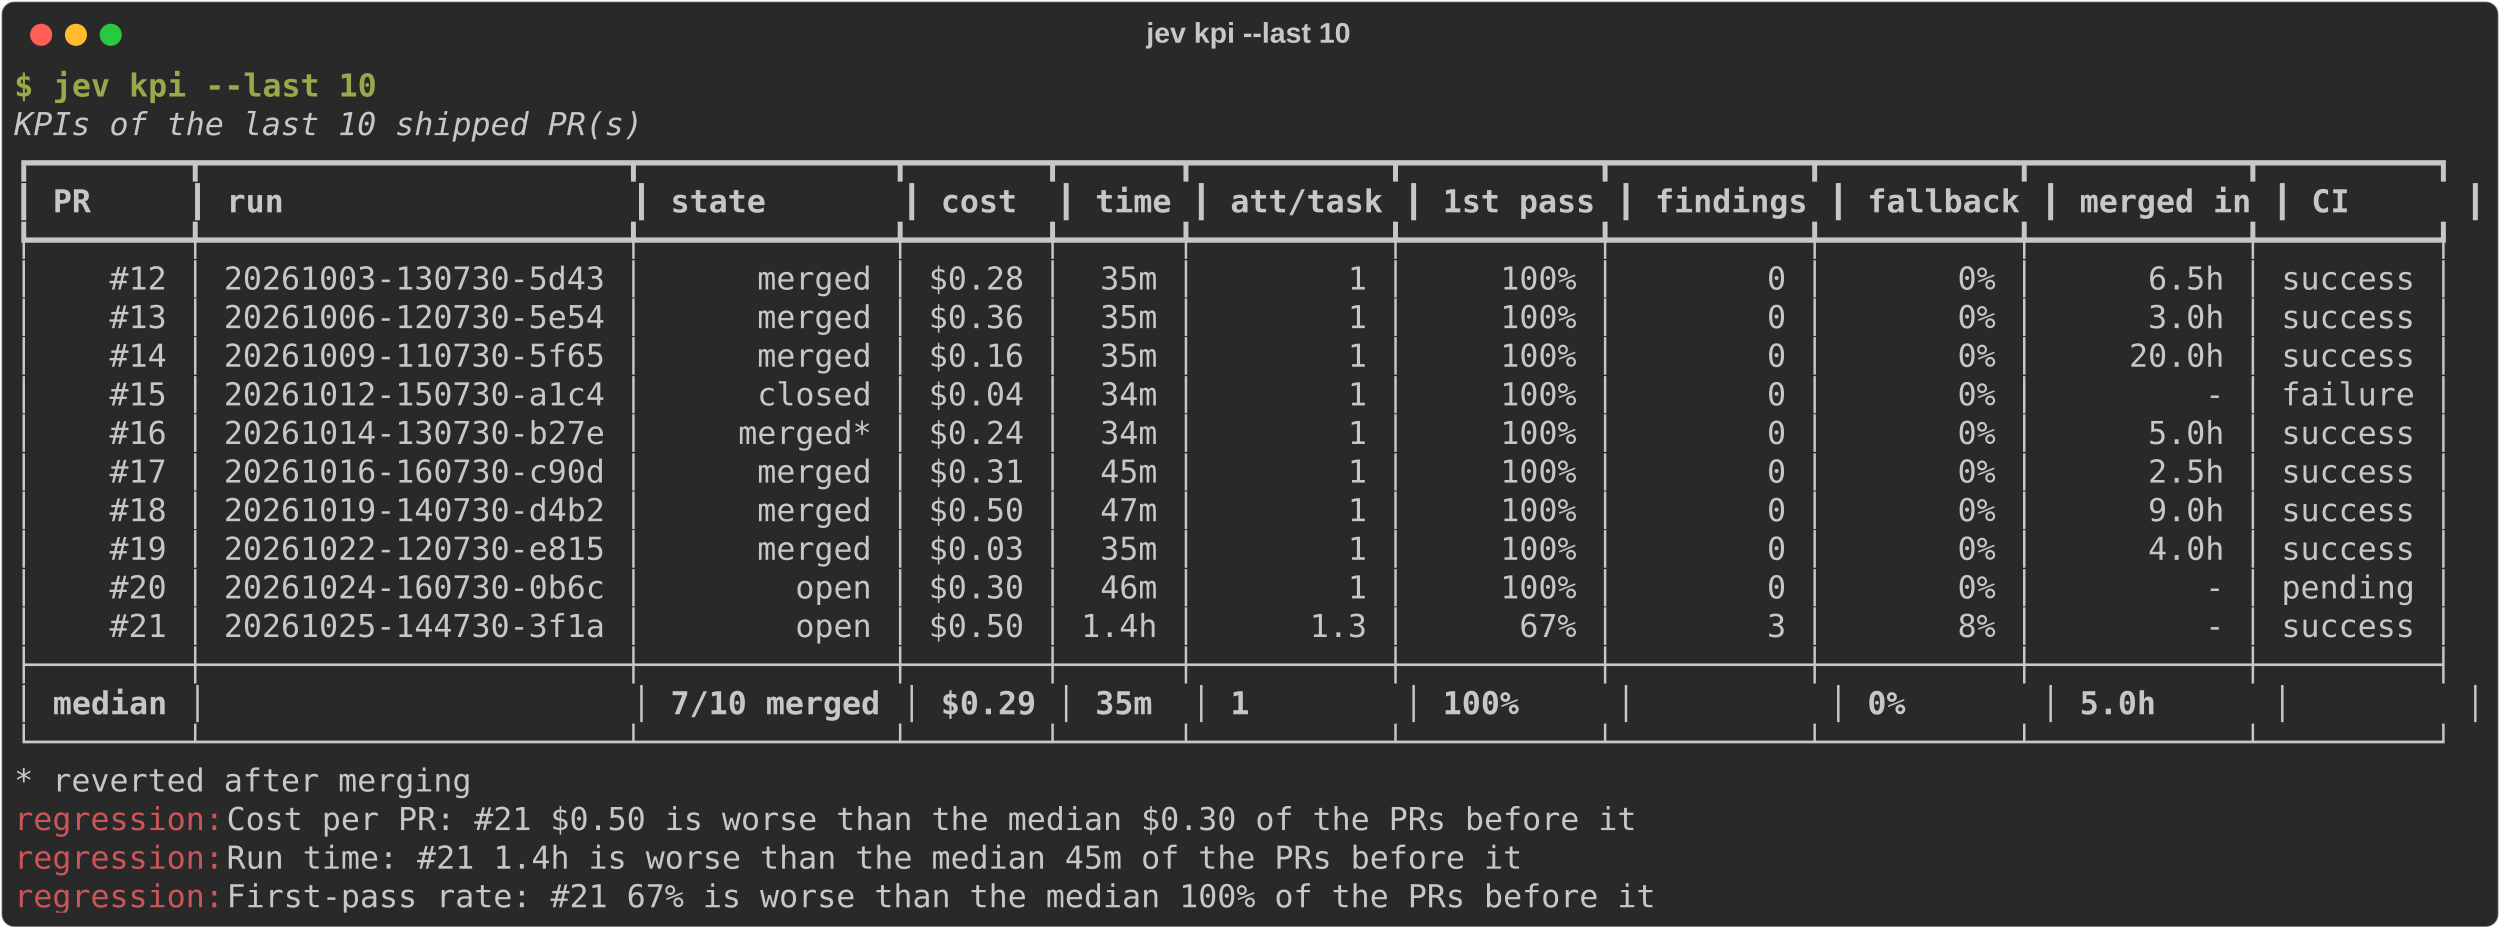
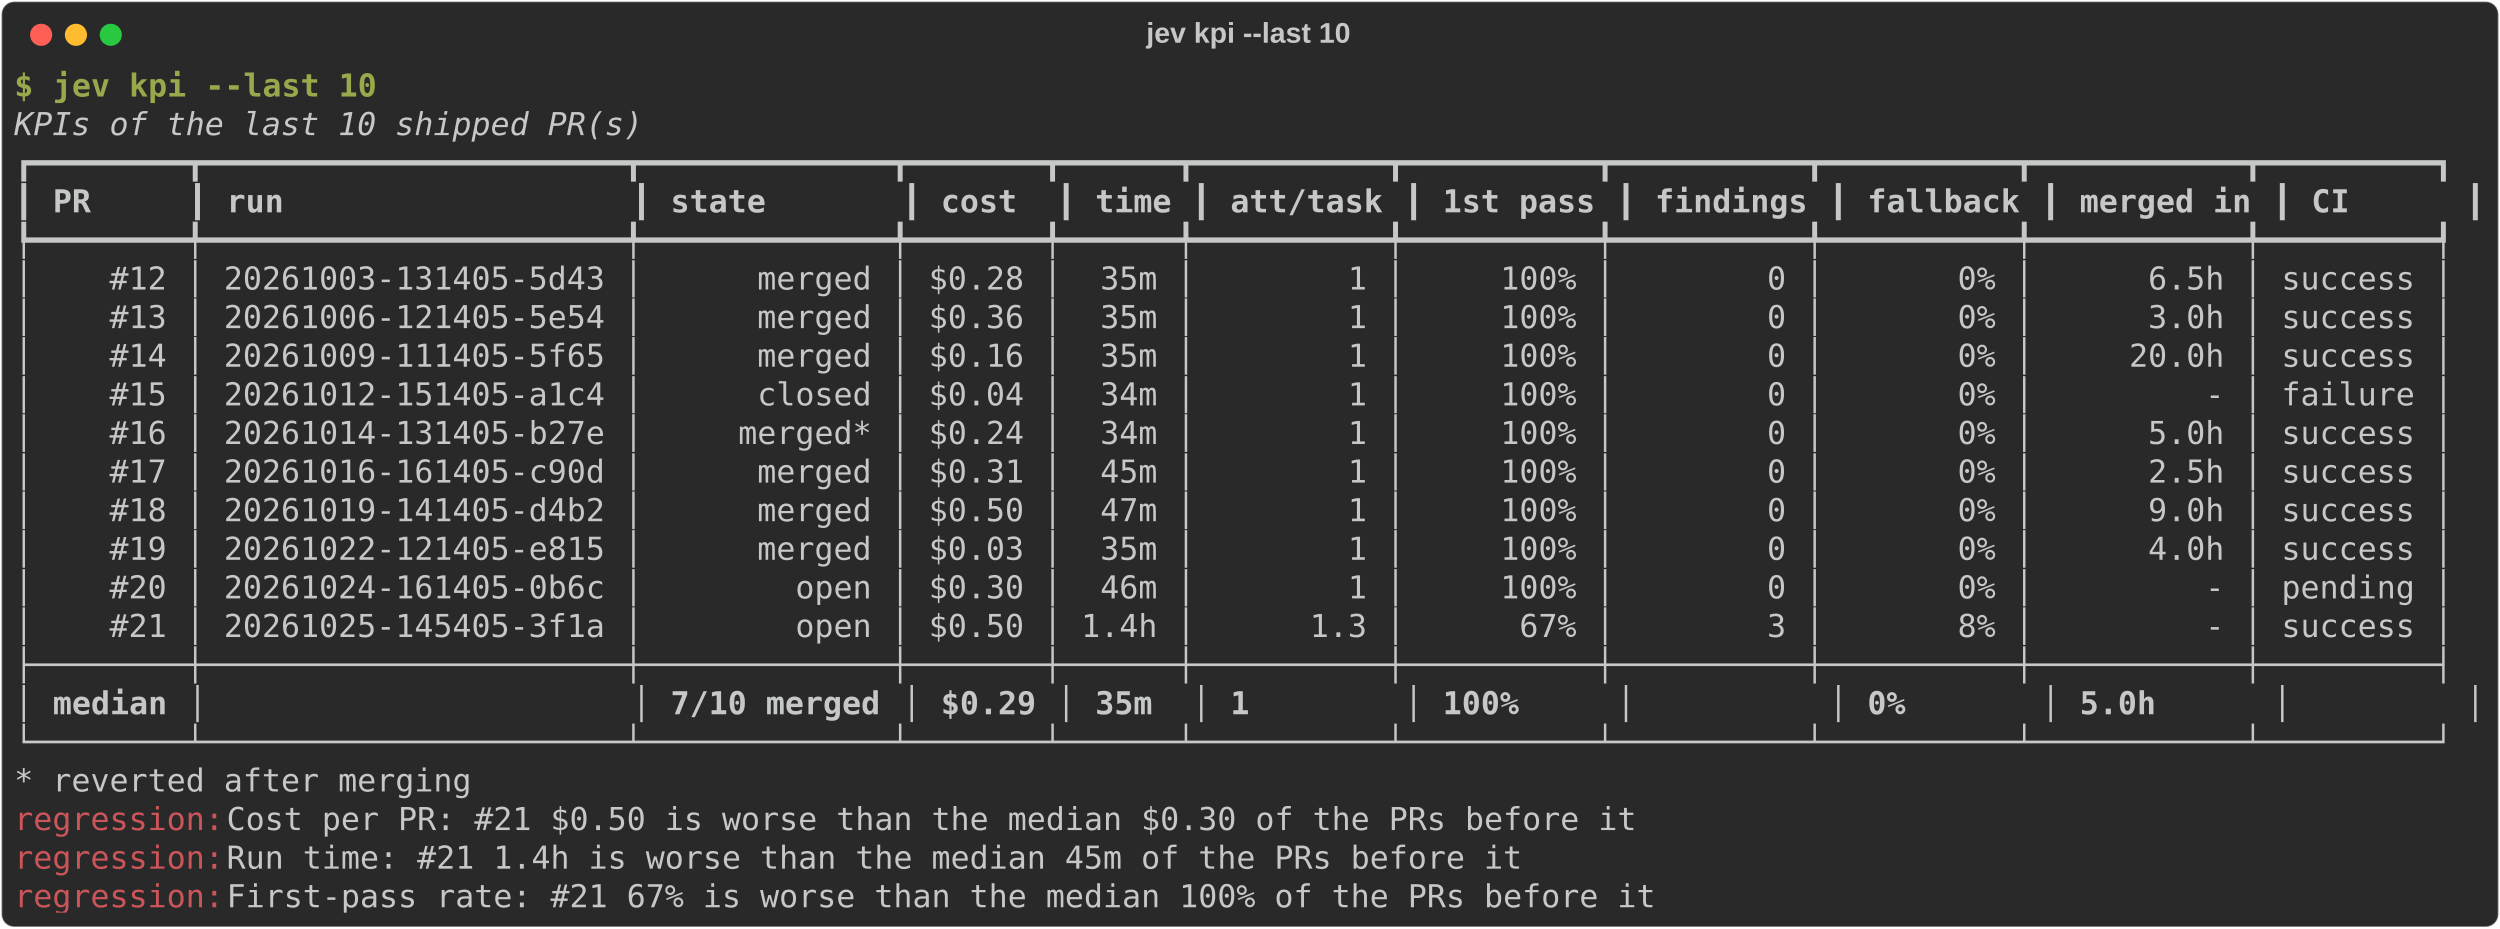
<svg xmlns="http://www.w3.org/2000/svg" class="rich-terminal" viewBox="0 0 1580 586.8">
  <style>

    @font-face {
        font-family: "Fira Code";
        src: local("FiraCode-Regular"),
                url("https://cdnjs.cloudflare.com/ajax/libs/firacode/6.2.0/woff2/FiraCode-Regular.woff2") format("woff2"),
                url("https://cdnjs.cloudflare.com/ajax/libs/firacode/6.2.0/woff/FiraCode-Regular.woff") format("woff");
        font-style: normal;
        font-weight: 400;
    }
    @font-face {
        font-family: "Fira Code";
        src: local("FiraCode-Bold"),
                url("https://cdnjs.cloudflare.com/ajax/libs/firacode/6.2.0/woff2/FiraCode-Bold.woff2") format("woff2"),
                url("https://cdnjs.cloudflare.com/ajax/libs/firacode/6.2.0/woff/FiraCode-Bold.woff") format("woff");
        font-style: bold;
        font-weight: 700;
    }

-     .terminal-2717929664-matrix {
+     .terminal-2713997504-matrix {
        font-family: Fira Code, monospace;
        font-size: 20px;
        line-height: 24.4px;
        font-variant-east-asian: full-width;
    }

-     .terminal-2717929664-title {
+     .terminal-2713997504-title {
        font-size: 18px;
        font-weight: bold;
        font-family: arial;
    }

-     .terminal-2717929664-r1 { fill: #98a84b;font-weight: bold }
- .terminal-2717929664-r2 { fill: #c5c8c6 }
- .terminal-2717929664-r3 { fill: #c5c8c6;font-style: italic; }
- .terminal-2717929664-r4 { fill: #c5c8c6;font-weight: bold }
- .terminal-2717929664-r5 { fill: #cc555a }
+     .terminal-2713997504-r1 { fill: #98a84b;font-weight: bold }
+ .terminal-2713997504-r2 { fill: #c5c8c6 }
+ .terminal-2713997504-r3 { fill: #c5c8c6;font-style: italic; }
+ .terminal-2713997504-r4 { fill: #c5c8c6;font-weight: bold }
+ .terminal-2713997504-r5 { fill: #cc555a }
    </style>
  <defs>
-     <clipPath id="terminal-2717929664-clip-terminal">
+     <clipPath id="terminal-2713997504-clip-terminal">
      <rect x="0" y="0" width="1560.6" height="535.8" />
    </clipPath>
-     <clipPath id="terminal-2717929664-line-0">
+     <clipPath id="terminal-2713997504-line-0">
      <rect x="0" y="1.5" width="1561.6" height="24.65" />
    </clipPath>
-     <clipPath id="terminal-2717929664-line-1">
+     <clipPath id="terminal-2713997504-line-1">
      <rect x="0" y="25.9" width="1561.6" height="24.65" />
    </clipPath>
-     <clipPath id="terminal-2717929664-line-2">
+     <clipPath id="terminal-2713997504-line-2">
      <rect x="0" y="50.3" width="1561.6" height="24.65" />
    </clipPath>
-     <clipPath id="terminal-2717929664-line-3">
+     <clipPath id="terminal-2713997504-line-3">
      <rect x="0" y="74.7" width="1561.6" height="24.65" />
    </clipPath>
-     <clipPath id="terminal-2717929664-line-4">
+     <clipPath id="terminal-2713997504-line-4">
      <rect x="0" y="99.1" width="1561.6" height="24.65" />
    </clipPath>
-     <clipPath id="terminal-2717929664-line-5">
+     <clipPath id="terminal-2713997504-line-5">
      <rect x="0" y="123.5" width="1561.6" height="24.65" />
    </clipPath>
-     <clipPath id="terminal-2717929664-line-6">
+     <clipPath id="terminal-2713997504-line-6">
      <rect x="0" y="147.9" width="1561.6" height="24.65" />
    </clipPath>
-     <clipPath id="terminal-2717929664-line-7">
+     <clipPath id="terminal-2713997504-line-7">
      <rect x="0" y="172.3" width="1561.6" height="24.65" />
    </clipPath>
-     <clipPath id="terminal-2717929664-line-8">
+     <clipPath id="terminal-2713997504-line-8">
      <rect x="0" y="196.7" width="1561.6" height="24.65" />
    </clipPath>
-     <clipPath id="terminal-2717929664-line-9">
+     <clipPath id="terminal-2713997504-line-9">
      <rect x="0" y="221.1" width="1561.6" height="24.65" />
    </clipPath>
-     <clipPath id="terminal-2717929664-line-10">
+     <clipPath id="terminal-2713997504-line-10">
      <rect x="0" y="245.5" width="1561.6" height="24.65" />
    </clipPath>
-     <clipPath id="terminal-2717929664-line-11">
+     <clipPath id="terminal-2713997504-line-11">
      <rect x="0" y="269.9" width="1561.6" height="24.65" />
    </clipPath>
-     <clipPath id="terminal-2717929664-line-12">
+     <clipPath id="terminal-2713997504-line-12">
      <rect x="0" y="294.3" width="1561.6" height="24.65" />
    </clipPath>
-     <clipPath id="terminal-2717929664-line-13">
+     <clipPath id="terminal-2713997504-line-13">
      <rect x="0" y="318.7" width="1561.6" height="24.65" />
    </clipPath>
-     <clipPath id="terminal-2717929664-line-14">
+     <clipPath id="terminal-2713997504-line-14">
      <rect x="0" y="343.1" width="1561.6" height="24.65" />
    </clipPath>
-     <clipPath id="terminal-2717929664-line-15">
+     <clipPath id="terminal-2713997504-line-15">
      <rect x="0" y="367.5" width="1561.6" height="24.65" />
    </clipPath>
-     <clipPath id="terminal-2717929664-line-16">
+     <clipPath id="terminal-2713997504-line-16">
      <rect x="0" y="391.9" width="1561.6" height="24.65" />
    </clipPath>
-     <clipPath id="terminal-2717929664-line-17">
+     <clipPath id="terminal-2713997504-line-17">
      <rect x="0" y="416.3" width="1561.6" height="24.65" />
    </clipPath>
-     <clipPath id="terminal-2717929664-line-18">
+     <clipPath id="terminal-2713997504-line-18">
      <rect x="0" y="440.7" width="1561.6" height="24.65" />
    </clipPath>
-     <clipPath id="terminal-2717929664-line-19">
+     <clipPath id="terminal-2713997504-line-19">
      <rect x="0" y="465.1" width="1561.6" height="24.65" />
    </clipPath>
-     <clipPath id="terminal-2717929664-line-20">
+     <clipPath id="terminal-2713997504-line-20">
      <rect x="0" y="489.5" width="1561.6" height="24.65" />
    </clipPath>
  </defs>
  <rect fill="#292929" stroke="rgba(255,255,255,0.35)" stroke-width="1" x="1" y="1" width="1578" height="584.8" rx="8" />
-   <text class="terminal-2717929664-title" fill="#c5c8c6" text-anchor="middle" x="789" y="27">jev kpi --last 10</text>
+   <text class="terminal-2713997504-title" fill="#c5c8c6" text-anchor="middle" x="789" y="27">jev kpi --last 10</text>
  <g transform="translate(26,22)">
    <circle cx="0" cy="0" r="7" fill="#ff5f57" />
    <circle cx="22" cy="0" r="7" fill="#febc2e" />
    <circle cx="44" cy="0" r="7" fill="#28c840" />
  </g>
-   <g transform="translate(9, 41)" clip-path="url(#terminal-2717929664-clip-terminal)">
-     <g class="terminal-2717929664-matrix">
-       <text class="terminal-2717929664-r1" x="0" y="20" textLength="24.4" clip-path="url(#terminal-2717929664-line-0)">$ </text>
-       <text class="terminal-2717929664-r1" x="24.4" y="20" textLength="207.4" clip-path="url(#terminal-2717929664-line-0)">jev kpi --last 10</text>
-       <text class="terminal-2717929664-r2" x="1561.6" y="20" textLength="12.2" clip-path="url(#terminal-2717929664-line-0)">
- </text>
-       <text class="terminal-2717929664-r3" x="0" y="44.4" textLength="1561.6" clip-path="url(#terminal-2717929664-line-1)">                                               KPIs of the last 10 shipped PR(s)                                                </text>
-       <text class="terminal-2717929664-r2" x="1561.6" y="44.4" textLength="12.2" clip-path="url(#terminal-2717929664-line-1)">
- </text>
-       <text class="terminal-2717929664-r2" x="0" y="68.8" textLength="1561.6" clip-path="url(#terminal-2717929664-line-2)">┏━━━━━━━━┳━━━━━━━━━━━━━━━━━━━━━━┳━━━━━━━━━━━━━┳━━━━━━━┳━━━━━━┳━━━━━━━━━━┳━━━━━━━━━━┳━━━━━━━━━━┳━━━━━━━━━━┳━━━━━━━━━━━┳━━━━━━━━━┓</text>
-       <text class="terminal-2717929664-r2" x="1561.6" y="68.8" textLength="12.2" clip-path="url(#terminal-2717929664-line-2)">
- </text>
-       <text class="terminal-2717929664-r2" x="0" y="93.2" textLength="12.2" clip-path="url(#terminal-2717929664-line-3)">┃</text>
-       <text class="terminal-2717929664-r4" x="24.4" y="93.2" textLength="73.2" clip-path="url(#terminal-2717929664-line-3)">    PR</text>
-       <text class="terminal-2717929664-r2" x="109.8" y="93.2" textLength="12.2" clip-path="url(#terminal-2717929664-line-3)">┃</text>
-       <text class="terminal-2717929664-r4" x="134.2" y="93.2" textLength="244" clip-path="url(#terminal-2717929664-line-3)">run                 </text>
-       <text class="terminal-2717929664-r2" x="390.4" y="93.2" textLength="12.2" clip-path="url(#terminal-2717929664-line-3)">┃</text>
-       <text class="terminal-2717929664-r4" x="414.8" y="93.2" textLength="134.2" clip-path="url(#terminal-2717929664-line-3)">      state</text>
-       <text class="terminal-2717929664-r2" x="561.2" y="93.2" textLength="12.2" clip-path="url(#terminal-2717929664-line-3)">┃</text>
-       <text class="terminal-2717929664-r4" x="585.6" y="93.2" textLength="61" clip-path="url(#terminal-2717929664-line-3)"> cost</text>
-       <text class="terminal-2717929664-r2" x="658.8" y="93.2" textLength="12.2" clip-path="url(#terminal-2717929664-line-3)">┃</text>
-       <text class="terminal-2717929664-r4" x="683.2" y="93.2" textLength="48.8" clip-path="url(#terminal-2717929664-line-3)">time</text>
-       <text class="terminal-2717929664-r2" x="744.2" y="93.2" textLength="12.2" clip-path="url(#terminal-2717929664-line-3)">┃</text>
-       <text class="terminal-2717929664-r4" x="768.6" y="93.2" textLength="97.6" clip-path="url(#terminal-2717929664-line-3)">att/task</text>
-       <text class="terminal-2717929664-r2" x="878.4" y="93.2" textLength="12.2" clip-path="url(#terminal-2717929664-line-3)">┃</text>
-       <text class="terminal-2717929664-r4" x="902.8" y="93.2" textLength="97.6" clip-path="url(#terminal-2717929664-line-3)">1st pass</text>
-       <text class="terminal-2717929664-r2" x="1012.6" y="93.2" textLength="12.2" clip-path="url(#terminal-2717929664-line-3)">┃</text>
-       <text class="terminal-2717929664-r4" x="1037" y="93.2" textLength="97.6" clip-path="url(#terminal-2717929664-line-3)">findings</text>
-       <text class="terminal-2717929664-r2" x="1146.8" y="93.2" textLength="12.2" clip-path="url(#terminal-2717929664-line-3)">┃</text>
-       <text class="terminal-2717929664-r4" x="1171.2" y="93.2" textLength="97.6" clip-path="url(#terminal-2717929664-line-3)">fallback</text>
-       <text class="terminal-2717929664-r2" x="1281" y="93.2" textLength="12.2" clip-path="url(#terminal-2717929664-line-3)">┃</text>
-       <text class="terminal-2717929664-r4" x="1305.4" y="93.2" textLength="109.8" clip-path="url(#terminal-2717929664-line-3)">merged in</text>
-       <text class="terminal-2717929664-r2" x="1427.4" y="93.2" textLength="12.2" clip-path="url(#terminal-2717929664-line-3)">┃</text>
-       <text class="terminal-2717929664-r4" x="1451.8" y="93.2" textLength="85.4" clip-path="url(#terminal-2717929664-line-3)">     CI</text>
-       <text class="terminal-2717929664-r2" x="1549.4" y="93.2" textLength="12.2" clip-path="url(#terminal-2717929664-line-3)">┃</text>
-       <text class="terminal-2717929664-r2" x="1561.6" y="93.2" textLength="12.2" clip-path="url(#terminal-2717929664-line-3)">
- </text>
-       <text class="terminal-2717929664-r2" x="0" y="117.6" textLength="1561.6" clip-path="url(#terminal-2717929664-line-4)">┡━━━━━━━━╇━━━━━━━━━━━━━━━━━━━━━━╇━━━━━━━━━━━━━╇━━━━━━━╇━━━━━━╇━━━━━━━━━━╇━━━━━━━━━━╇━━━━━━━━━━╇━━━━━━━━━━╇━━━━━━━━━━━╇━━━━━━━━━┩</text>
-       <text class="terminal-2717929664-r2" x="1561.6" y="117.6" textLength="12.2" clip-path="url(#terminal-2717929664-line-4)">
- </text>
-       <text class="terminal-2717929664-r2" x="0" y="142" textLength="1561.6" clip-path="url(#terminal-2717929664-line-5)">│    #12 │ 20261003-130730-5d43 │      merged │ $0.28 │  35m │        1 │     100% │        0 │       0% │      6.5h │ success │</text>
-       <text class="terminal-2717929664-r2" x="1561.6" y="142" textLength="12.2" clip-path="url(#terminal-2717929664-line-5)">
- </text>
-       <text class="terminal-2717929664-r2" x="0" y="166.4" textLength="1561.6" clip-path="url(#terminal-2717929664-line-6)">│    #13 │ 20261006-120730-5e54 │      merged │ $0.36 │  35m │        1 │     100% │        0 │       0% │      3.0h │ success │</text>
-       <text class="terminal-2717929664-r2" x="1561.6" y="166.4" textLength="12.2" clip-path="url(#terminal-2717929664-line-6)">
- </text>
-       <text class="terminal-2717929664-r2" x="0" y="190.8" textLength="1561.6" clip-path="url(#terminal-2717929664-line-7)">│    #14 │ 20261009-110730-5f65 │      merged │ $0.16 │  35m │        1 │     100% │        0 │       0% │     20.0h │ success │</text>
-       <text class="terminal-2717929664-r2" x="1561.6" y="190.8" textLength="12.2" clip-path="url(#terminal-2717929664-line-7)">
- </text>
-       <text class="terminal-2717929664-r2" x="0" y="215.2" textLength="1561.6" clip-path="url(#terminal-2717929664-line-8)">│    #15 │ 20261012-150730-a1c4 │      closed │ $0.04 │  34m │        1 │     100% │        0 │       0% │         - │ failure │</text>
-       <text class="terminal-2717929664-r2" x="1561.6" y="215.2" textLength="12.2" clip-path="url(#terminal-2717929664-line-8)">
- </text>
-       <text class="terminal-2717929664-r2" x="0" y="239.6" textLength="1561.6" clip-path="url(#terminal-2717929664-line-9)">│    #16 │ 20261014-130730-b27e │     merged* │ $0.24 │  34m │        1 │     100% │        0 │       0% │      5.0h │ success │</text>
-       <text class="terminal-2717929664-r2" x="1561.6" y="239.6" textLength="12.2" clip-path="url(#terminal-2717929664-line-9)">
- </text>
-       <text class="terminal-2717929664-r2" x="0" y="264" textLength="1561.6" clip-path="url(#terminal-2717929664-line-10)">│    #17 │ 20261016-160730-c90d │      merged │ $0.31 │  45m │        1 │     100% │        0 │       0% │      2.5h │ success │</text>
-       <text class="terminal-2717929664-r2" x="1561.6" y="264" textLength="12.2" clip-path="url(#terminal-2717929664-line-10)">
- </text>
-       <text class="terminal-2717929664-r2" x="0" y="288.4" textLength="1561.6" clip-path="url(#terminal-2717929664-line-11)">│    #18 │ 20261019-140730-d4b2 │      merged │ $0.50 │  47m │        1 │     100% │        0 │       0% │      9.0h │ success │</text>
-       <text class="terminal-2717929664-r2" x="1561.6" y="288.4" textLength="12.2" clip-path="url(#terminal-2717929664-line-11)">
- </text>
-       <text class="terminal-2717929664-r2" x="0" y="312.8" textLength="1561.6" clip-path="url(#terminal-2717929664-line-12)">│    #19 │ 20261022-120730-e815 │      merged │ $0.03 │  35m │        1 │     100% │        0 │       0% │      4.0h │ success │</text>
-       <text class="terminal-2717929664-r2" x="1561.6" y="312.8" textLength="12.2" clip-path="url(#terminal-2717929664-line-12)">
- </text>
-       <text class="terminal-2717929664-r2" x="0" y="337.2" textLength="1561.6" clip-path="url(#terminal-2717929664-line-13)">│    #20 │ 20261024-160730-0b6c │        open │ $0.30 │  46m │        1 │     100% │        0 │       0% │         - │ pending │</text>
-       <text class="terminal-2717929664-r2" x="1561.6" y="337.2" textLength="12.2" clip-path="url(#terminal-2717929664-line-13)">
- </text>
-       <text class="terminal-2717929664-r2" x="0" y="361.6" textLength="1561.6" clip-path="url(#terminal-2717929664-line-14)">│    #21 │ 20261025-144730-3f1a │        open │ $0.50 │ 1.4h │      1.3 │      67% │        3 │       8% │         - │ success │</text>
-       <text class="terminal-2717929664-r2" x="1561.6" y="361.6" textLength="12.2" clip-path="url(#terminal-2717929664-line-14)">
- </text>
-       <text class="terminal-2717929664-r2" x="0" y="386" textLength="1561.6" clip-path="url(#terminal-2717929664-line-15)">├────────┼──────────────────────┼─────────────┼───────┼──────┼──────────┼──────────┼──────────┼──────────┼───────────┼─────────┤</text>
-       <text class="terminal-2717929664-r2" x="1561.6" y="386" textLength="12.2" clip-path="url(#terminal-2717929664-line-15)">
- </text>
-       <text class="terminal-2717929664-r2" x="0" y="410.4" textLength="12.2" clip-path="url(#terminal-2717929664-line-16)">│</text>
-       <text class="terminal-2717929664-r4" x="24.4" y="410.4" textLength="73.2" clip-path="url(#terminal-2717929664-line-16)">median</text>
-       <text class="terminal-2717929664-r2" x="109.8" y="410.4" textLength="12.2" clip-path="url(#terminal-2717929664-line-16)">│</text>
-       <text class="terminal-2717929664-r2" x="390.4" y="410.4" textLength="12.2" clip-path="url(#terminal-2717929664-line-16)">│</text>
-       <text class="terminal-2717929664-r4" x="414.8" y="410.4" textLength="134.2" clip-path="url(#terminal-2717929664-line-16)">7/10 merged</text>
-       <text class="terminal-2717929664-r2" x="561.2" y="410.4" textLength="12.2" clip-path="url(#terminal-2717929664-line-16)">│</text>
-       <text class="terminal-2717929664-r4" x="585.6" y="410.4" textLength="61" clip-path="url(#terminal-2717929664-line-16)">$0.29</text>
-       <text class="terminal-2717929664-r2" x="658.8" y="410.4" textLength="12.2" clip-path="url(#terminal-2717929664-line-16)">│</text>
-       <text class="terminal-2717929664-r4" x="683.2" y="410.4" textLength="48.8" clip-path="url(#terminal-2717929664-line-16)"> 35m</text>
-       <text class="terminal-2717929664-r2" x="744.2" y="410.4" textLength="12.2" clip-path="url(#terminal-2717929664-line-16)">│</text>
-       <text class="terminal-2717929664-r4" x="768.6" y="410.4" textLength="97.6" clip-path="url(#terminal-2717929664-line-16)">       1</text>
-       <text class="terminal-2717929664-r2" x="878.4" y="410.4" textLength="12.2" clip-path="url(#terminal-2717929664-line-16)">│</text>
-       <text class="terminal-2717929664-r4" x="902.8" y="410.4" textLength="97.6" clip-path="url(#terminal-2717929664-line-16)">    100%</text>
-       <text class="terminal-2717929664-r2" x="1012.6" y="410.4" textLength="12.2" clip-path="url(#terminal-2717929664-line-16)">│</text>
-       <text class="terminal-2717929664-r2" x="1146.8" y="410.4" textLength="12.2" clip-path="url(#terminal-2717929664-line-16)">│</text>
-       <text class="terminal-2717929664-r4" x="1171.2" y="410.4" textLength="97.6" clip-path="url(#terminal-2717929664-line-16)">      0%</text>
-       <text class="terminal-2717929664-r2" x="1281" y="410.4" textLength="12.2" clip-path="url(#terminal-2717929664-line-16)">│</text>
-       <text class="terminal-2717929664-r4" x="1305.4" y="410.4" textLength="109.8" clip-path="url(#terminal-2717929664-line-16)">     5.0h</text>
-       <text class="terminal-2717929664-r2" x="1427.4" y="410.4" textLength="12.2" clip-path="url(#terminal-2717929664-line-16)">│</text>
-       <text class="terminal-2717929664-r2" x="1549.4" y="410.4" textLength="12.2" clip-path="url(#terminal-2717929664-line-16)">│</text>
-       <text class="terminal-2717929664-r2" x="1561.6" y="410.4" textLength="12.2" clip-path="url(#terminal-2717929664-line-16)">
- </text>
-       <text class="terminal-2717929664-r2" x="0" y="434.8" textLength="1561.6" clip-path="url(#terminal-2717929664-line-17)">└────────┴──────────────────────┴─────────────┴───────┴──────┴──────────┴──────────┴──────────┴──────────┴───────────┴─────────┘</text>
-       <text class="terminal-2717929664-r2" x="1561.6" y="434.8" textLength="12.2" clip-path="url(#terminal-2717929664-line-17)">
- </text>
-       <text class="terminal-2717929664-r2" x="0" y="459.2" textLength="292.8" clip-path="url(#terminal-2717929664-line-18)">* reverted after merging</text>
-       <text class="terminal-2717929664-r2" x="1561.6" y="459.2" textLength="12.2" clip-path="url(#terminal-2717929664-line-18)">
- </text>
-       <text class="terminal-2717929664-r5" x="0" y="483.6" textLength="134.2" clip-path="url(#terminal-2717929664-line-19)">regression:</text>
-       <text class="terminal-2717929664-r2" x="134.2" y="483.6" textLength="915" clip-path="url(#terminal-2717929664-line-19)"> Cost per PR: #21 $0.50 is worse than the median $0.30 of the PRs before it</text>
-       <text class="terminal-2717929664-r2" x="1561.6" y="483.6" textLength="12.2" clip-path="url(#terminal-2717929664-line-19)">
- </text>
-       <text class="terminal-2717929664-r5" x="0" y="508" textLength="134.2" clip-path="url(#terminal-2717929664-line-20)">regression:</text>
-       <text class="terminal-2717929664-r2" x="134.2" y="508" textLength="841.8" clip-path="url(#terminal-2717929664-line-20)"> Run time: #21 1.4h is worse than the median 45m of the PRs before it</text>
-       <text class="terminal-2717929664-r2" x="1561.6" y="508" textLength="12.2" clip-path="url(#terminal-2717929664-line-20)">
- </text>
-       <text class="terminal-2717929664-r5" x="0" y="532.4" textLength="134.2" clip-path="url(#terminal-2717929664-line-21)">regression:</text>
-       <text class="terminal-2717929664-r2" x="134.2" y="532.4" textLength="927.2" clip-path="url(#terminal-2717929664-line-21)"> First-pass rate: #21 67% is worse than the median 100% of the PRs before it</text>
-       <text class="terminal-2717929664-r2" x="1561.6" y="532.4" textLength="12.2" clip-path="url(#terminal-2717929664-line-21)">
+   <g transform="translate(9, 41)" clip-path="url(#terminal-2713997504-clip-terminal)">
+     <g class="terminal-2713997504-matrix">
+       <text class="terminal-2713997504-r1" x="0" y="20" textLength="24.4" clip-path="url(#terminal-2713997504-line-0)">$ </text>
+       <text class="terminal-2713997504-r1" x="24.4" y="20" textLength="207.4" clip-path="url(#terminal-2713997504-line-0)">jev kpi --last 10</text>
+       <text class="terminal-2713997504-r2" x="1561.6" y="20" textLength="12.2" clip-path="url(#terminal-2713997504-line-0)">
+ </text>
+       <text class="terminal-2713997504-r3" x="0" y="44.4" textLength="1561.6" clip-path="url(#terminal-2713997504-line-1)">                                               KPIs of the last 10 shipped PR(s)                                                </text>
+       <text class="terminal-2713997504-r2" x="1561.6" y="44.4" textLength="12.2" clip-path="url(#terminal-2713997504-line-1)">
+ </text>
+       <text class="terminal-2713997504-r2" x="0" y="68.8" textLength="1561.6" clip-path="url(#terminal-2713997504-line-2)">┏━━━━━━━━┳━━━━━━━━━━━━━━━━━━━━━━┳━━━━━━━━━━━━━┳━━━━━━━┳━━━━━━┳━━━━━━━━━━┳━━━━━━━━━━┳━━━━━━━━━━┳━━━━━━━━━━┳━━━━━━━━━━━┳━━━━━━━━━┓</text>
+       <text class="terminal-2713997504-r2" x="1561.6" y="68.8" textLength="12.2" clip-path="url(#terminal-2713997504-line-2)">
+ </text>
+       <text class="terminal-2713997504-r2" x="0" y="93.2" textLength="12.2" clip-path="url(#terminal-2713997504-line-3)">┃</text>
+       <text class="terminal-2713997504-r4" x="24.4" y="93.2" textLength="73.2" clip-path="url(#terminal-2713997504-line-3)">    PR</text>
+       <text class="terminal-2713997504-r2" x="109.8" y="93.2" textLength="12.2" clip-path="url(#terminal-2713997504-line-3)">┃</text>
+       <text class="terminal-2713997504-r4" x="134.2" y="93.2" textLength="244" clip-path="url(#terminal-2713997504-line-3)">run                 </text>
+       <text class="terminal-2713997504-r2" x="390.4" y="93.2" textLength="12.2" clip-path="url(#terminal-2713997504-line-3)">┃</text>
+       <text class="terminal-2713997504-r4" x="414.8" y="93.2" textLength="134.2" clip-path="url(#terminal-2713997504-line-3)">      state</text>
+       <text class="terminal-2713997504-r2" x="561.2" y="93.2" textLength="12.2" clip-path="url(#terminal-2713997504-line-3)">┃</text>
+       <text class="terminal-2713997504-r4" x="585.6" y="93.2" textLength="61" clip-path="url(#terminal-2713997504-line-3)"> cost</text>
+       <text class="terminal-2713997504-r2" x="658.8" y="93.2" textLength="12.2" clip-path="url(#terminal-2713997504-line-3)">┃</text>
+       <text class="terminal-2713997504-r4" x="683.2" y="93.2" textLength="48.8" clip-path="url(#terminal-2713997504-line-3)">time</text>
+       <text class="terminal-2713997504-r2" x="744.2" y="93.2" textLength="12.2" clip-path="url(#terminal-2713997504-line-3)">┃</text>
+       <text class="terminal-2713997504-r4" x="768.6" y="93.2" textLength="97.6" clip-path="url(#terminal-2713997504-line-3)">att/task</text>
+       <text class="terminal-2713997504-r2" x="878.4" y="93.2" textLength="12.2" clip-path="url(#terminal-2713997504-line-3)">┃</text>
+       <text class="terminal-2713997504-r4" x="902.8" y="93.2" textLength="97.6" clip-path="url(#terminal-2713997504-line-3)">1st pass</text>
+       <text class="terminal-2713997504-r2" x="1012.6" y="93.2" textLength="12.2" clip-path="url(#terminal-2713997504-line-3)">┃</text>
+       <text class="terminal-2713997504-r4" x="1037" y="93.2" textLength="97.6" clip-path="url(#terminal-2713997504-line-3)">findings</text>
+       <text class="terminal-2713997504-r2" x="1146.8" y="93.2" textLength="12.2" clip-path="url(#terminal-2713997504-line-3)">┃</text>
+       <text class="terminal-2713997504-r4" x="1171.2" y="93.2" textLength="97.6" clip-path="url(#terminal-2713997504-line-3)">fallback</text>
+       <text class="terminal-2713997504-r2" x="1281" y="93.2" textLength="12.2" clip-path="url(#terminal-2713997504-line-3)">┃</text>
+       <text class="terminal-2713997504-r4" x="1305.4" y="93.2" textLength="109.8" clip-path="url(#terminal-2713997504-line-3)">merged in</text>
+       <text class="terminal-2713997504-r2" x="1427.4" y="93.2" textLength="12.2" clip-path="url(#terminal-2713997504-line-3)">┃</text>
+       <text class="terminal-2713997504-r4" x="1451.8" y="93.2" textLength="85.4" clip-path="url(#terminal-2713997504-line-3)">     CI</text>
+       <text class="terminal-2713997504-r2" x="1549.4" y="93.2" textLength="12.2" clip-path="url(#terminal-2713997504-line-3)">┃</text>
+       <text class="terminal-2713997504-r2" x="1561.6" y="93.2" textLength="12.2" clip-path="url(#terminal-2713997504-line-3)">
+ </text>
+       <text class="terminal-2713997504-r2" x="0" y="117.6" textLength="1561.6" clip-path="url(#terminal-2713997504-line-4)">┡━━━━━━━━╇━━━━━━━━━━━━━━━━━━━━━━╇━━━━━━━━━━━━━╇━━━━━━━╇━━━━━━╇━━━━━━━━━━╇━━━━━━━━━━╇━━━━━━━━━━╇━━━━━━━━━━╇━━━━━━━━━━━╇━━━━━━━━━┩</text>
+       <text class="terminal-2713997504-r2" x="1561.6" y="117.6" textLength="12.2" clip-path="url(#terminal-2713997504-line-4)">
+ </text>
+       <text class="terminal-2713997504-r2" x="0" y="142" textLength="1561.6" clip-path="url(#terminal-2713997504-line-5)">│    #12 │ 20261003-131405-5d43 │      merged │ $0.28 │  35m │        1 │     100% │        0 │       0% │      6.5h │ success │</text>
+       <text class="terminal-2713997504-r2" x="1561.6" y="142" textLength="12.2" clip-path="url(#terminal-2713997504-line-5)">
+ </text>
+       <text class="terminal-2713997504-r2" x="0" y="166.4" textLength="1561.6" clip-path="url(#terminal-2713997504-line-6)">│    #13 │ 20261006-121405-5e54 │      merged │ $0.36 │  35m │        1 │     100% │        0 │       0% │      3.0h │ success │</text>
+       <text class="terminal-2713997504-r2" x="1561.6" y="166.4" textLength="12.2" clip-path="url(#terminal-2713997504-line-6)">
+ </text>
+       <text class="terminal-2713997504-r2" x="0" y="190.8" textLength="1561.6" clip-path="url(#terminal-2713997504-line-7)">│    #14 │ 20261009-111405-5f65 │      merged │ $0.16 │  35m │        1 │     100% │        0 │       0% │     20.0h │ success │</text>
+       <text class="terminal-2713997504-r2" x="1561.6" y="190.8" textLength="12.2" clip-path="url(#terminal-2713997504-line-7)">
+ </text>
+       <text class="terminal-2713997504-r2" x="0" y="215.2" textLength="1561.6" clip-path="url(#terminal-2713997504-line-8)">│    #15 │ 20261012-151405-a1c4 │      closed │ $0.04 │  34m │        1 │     100% │        0 │       0% │         - │ failure │</text>
+       <text class="terminal-2713997504-r2" x="1561.6" y="215.2" textLength="12.2" clip-path="url(#terminal-2713997504-line-8)">
+ </text>
+       <text class="terminal-2713997504-r2" x="0" y="239.6" textLength="1561.6" clip-path="url(#terminal-2713997504-line-9)">│    #16 │ 20261014-131405-b27e │     merged* │ $0.24 │  34m │        1 │     100% │        0 │       0% │      5.0h │ success │</text>
+       <text class="terminal-2713997504-r2" x="1561.6" y="239.6" textLength="12.2" clip-path="url(#terminal-2713997504-line-9)">
+ </text>
+       <text class="terminal-2713997504-r2" x="0" y="264" textLength="1561.6" clip-path="url(#terminal-2713997504-line-10)">│    #17 │ 20261016-161405-c90d │      merged │ $0.31 │  45m │        1 │     100% │        0 │       0% │      2.5h │ success │</text>
+       <text class="terminal-2713997504-r2" x="1561.6" y="264" textLength="12.2" clip-path="url(#terminal-2713997504-line-10)">
+ </text>
+       <text class="terminal-2713997504-r2" x="0" y="288.4" textLength="1561.6" clip-path="url(#terminal-2713997504-line-11)">│    #18 │ 20261019-141405-d4b2 │      merged │ $0.50 │  47m │        1 │     100% │        0 │       0% │      9.0h │ success │</text>
+       <text class="terminal-2713997504-r2" x="1561.6" y="288.4" textLength="12.2" clip-path="url(#terminal-2713997504-line-11)">
+ </text>
+       <text class="terminal-2713997504-r2" x="0" y="312.8" textLength="1561.6" clip-path="url(#terminal-2713997504-line-12)">│    #19 │ 20261022-121405-e815 │      merged │ $0.03 │  35m │        1 │     100% │        0 │       0% │      4.0h │ success │</text>
+       <text class="terminal-2713997504-r2" x="1561.6" y="312.8" textLength="12.2" clip-path="url(#terminal-2713997504-line-12)">
+ </text>
+       <text class="terminal-2713997504-r2" x="0" y="337.2" textLength="1561.6" clip-path="url(#terminal-2713997504-line-13)">│    #20 │ 20261024-161405-0b6c │        open │ $0.30 │  46m │        1 │     100% │        0 │       0% │         - │ pending │</text>
+       <text class="terminal-2713997504-r2" x="1561.6" y="337.2" textLength="12.2" clip-path="url(#terminal-2713997504-line-13)">
+ </text>
+       <text class="terminal-2713997504-r2" x="0" y="361.6" textLength="1561.6" clip-path="url(#terminal-2713997504-line-14)">│    #21 │ 20261025-145405-3f1a │        open │ $0.50 │ 1.4h │      1.3 │      67% │        3 │       8% │         - │ success │</text>
+       <text class="terminal-2713997504-r2" x="1561.6" y="361.6" textLength="12.2" clip-path="url(#terminal-2713997504-line-14)">
+ </text>
+       <text class="terminal-2713997504-r2" x="0" y="386" textLength="1561.6" clip-path="url(#terminal-2713997504-line-15)">├────────┼──────────────────────┼─────────────┼───────┼──────┼──────────┼──────────┼──────────┼──────────┼───────────┼─────────┤</text>
+       <text class="terminal-2713997504-r2" x="1561.6" y="386" textLength="12.2" clip-path="url(#terminal-2713997504-line-15)">
+ </text>
+       <text class="terminal-2713997504-r2" x="0" y="410.4" textLength="12.2" clip-path="url(#terminal-2713997504-line-16)">│</text>
+       <text class="terminal-2713997504-r4" x="24.4" y="410.4" textLength="73.2" clip-path="url(#terminal-2713997504-line-16)">median</text>
+       <text class="terminal-2713997504-r2" x="109.8" y="410.4" textLength="12.2" clip-path="url(#terminal-2713997504-line-16)">│</text>
+       <text class="terminal-2713997504-r2" x="390.4" y="410.4" textLength="12.2" clip-path="url(#terminal-2713997504-line-16)">│</text>
+       <text class="terminal-2713997504-r4" x="414.8" y="410.4" textLength="134.2" clip-path="url(#terminal-2713997504-line-16)">7/10 merged</text>
+       <text class="terminal-2713997504-r2" x="561.2" y="410.4" textLength="12.2" clip-path="url(#terminal-2713997504-line-16)">│</text>
+       <text class="terminal-2713997504-r4" x="585.6" y="410.4" textLength="61" clip-path="url(#terminal-2713997504-line-16)">$0.29</text>
+       <text class="terminal-2713997504-r2" x="658.8" y="410.4" textLength="12.2" clip-path="url(#terminal-2713997504-line-16)">│</text>
+       <text class="terminal-2713997504-r4" x="683.2" y="410.4" textLength="48.8" clip-path="url(#terminal-2713997504-line-16)"> 35m</text>
+       <text class="terminal-2713997504-r2" x="744.2" y="410.4" textLength="12.2" clip-path="url(#terminal-2713997504-line-16)">│</text>
+       <text class="terminal-2713997504-r4" x="768.6" y="410.4" textLength="97.6" clip-path="url(#terminal-2713997504-line-16)">       1</text>
+       <text class="terminal-2713997504-r2" x="878.4" y="410.4" textLength="12.2" clip-path="url(#terminal-2713997504-line-16)">│</text>
+       <text class="terminal-2713997504-r4" x="902.8" y="410.4" textLength="97.6" clip-path="url(#terminal-2713997504-line-16)">    100%</text>
+       <text class="terminal-2713997504-r2" x="1012.6" y="410.4" textLength="12.2" clip-path="url(#terminal-2713997504-line-16)">│</text>
+       <text class="terminal-2713997504-r2" x="1146.8" y="410.4" textLength="12.2" clip-path="url(#terminal-2713997504-line-16)">│</text>
+       <text class="terminal-2713997504-r4" x="1171.2" y="410.4" textLength="97.6" clip-path="url(#terminal-2713997504-line-16)">      0%</text>
+       <text class="terminal-2713997504-r2" x="1281" y="410.4" textLength="12.2" clip-path="url(#terminal-2713997504-line-16)">│</text>
+       <text class="terminal-2713997504-r4" x="1305.4" y="410.4" textLength="109.8" clip-path="url(#terminal-2713997504-line-16)">     5.0h</text>
+       <text class="terminal-2713997504-r2" x="1427.4" y="410.4" textLength="12.2" clip-path="url(#terminal-2713997504-line-16)">│</text>
+       <text class="terminal-2713997504-r2" x="1549.4" y="410.4" textLength="12.2" clip-path="url(#terminal-2713997504-line-16)">│</text>
+       <text class="terminal-2713997504-r2" x="1561.6" y="410.4" textLength="12.2" clip-path="url(#terminal-2713997504-line-16)">
+ </text>
+       <text class="terminal-2713997504-r2" x="0" y="434.8" textLength="1561.6" clip-path="url(#terminal-2713997504-line-17)">└────────┴──────────────────────┴─────────────┴───────┴──────┴──────────┴──────────┴──────────┴──────────┴───────────┴─────────┘</text>
+       <text class="terminal-2713997504-r2" x="1561.6" y="434.8" textLength="12.2" clip-path="url(#terminal-2713997504-line-17)">
+ </text>
+       <text class="terminal-2713997504-r2" x="0" y="459.2" textLength="292.8" clip-path="url(#terminal-2713997504-line-18)">* reverted after merging</text>
+       <text class="terminal-2713997504-r2" x="1561.6" y="459.2" textLength="12.2" clip-path="url(#terminal-2713997504-line-18)">
+ </text>
+       <text class="terminal-2713997504-r5" x="0" y="483.6" textLength="134.2" clip-path="url(#terminal-2713997504-line-19)">regression:</text>
+       <text class="terminal-2713997504-r2" x="134.2" y="483.6" textLength="915" clip-path="url(#terminal-2713997504-line-19)"> Cost per PR: #21 $0.50 is worse than the median $0.30 of the PRs before it</text>
+       <text class="terminal-2713997504-r2" x="1561.6" y="483.6" textLength="12.2" clip-path="url(#terminal-2713997504-line-19)">
+ </text>
+       <text class="terminal-2713997504-r5" x="0" y="508" textLength="134.2" clip-path="url(#terminal-2713997504-line-20)">regression:</text>
+       <text class="terminal-2713997504-r2" x="134.2" y="508" textLength="841.8" clip-path="url(#terminal-2713997504-line-20)"> Run time: #21 1.4h is worse than the median 45m of the PRs before it</text>
+       <text class="terminal-2713997504-r2" x="1561.6" y="508" textLength="12.2" clip-path="url(#terminal-2713997504-line-20)">
+ </text>
+       <text class="terminal-2713997504-r5" x="0" y="532.4" textLength="134.2" clip-path="url(#terminal-2713997504-line-21)">regression:</text>
+       <text class="terminal-2713997504-r2" x="134.2" y="532.4" textLength="927.2" clip-path="url(#terminal-2713997504-line-21)"> First-pass rate: #21 67% is worse than the median 100% of the PRs before it</text>
+       <text class="terminal-2713997504-r2" x="1561.6" y="532.4" textLength="12.2" clip-path="url(#terminal-2713997504-line-21)">
</text>
    </g>
  </g>
</svg>
